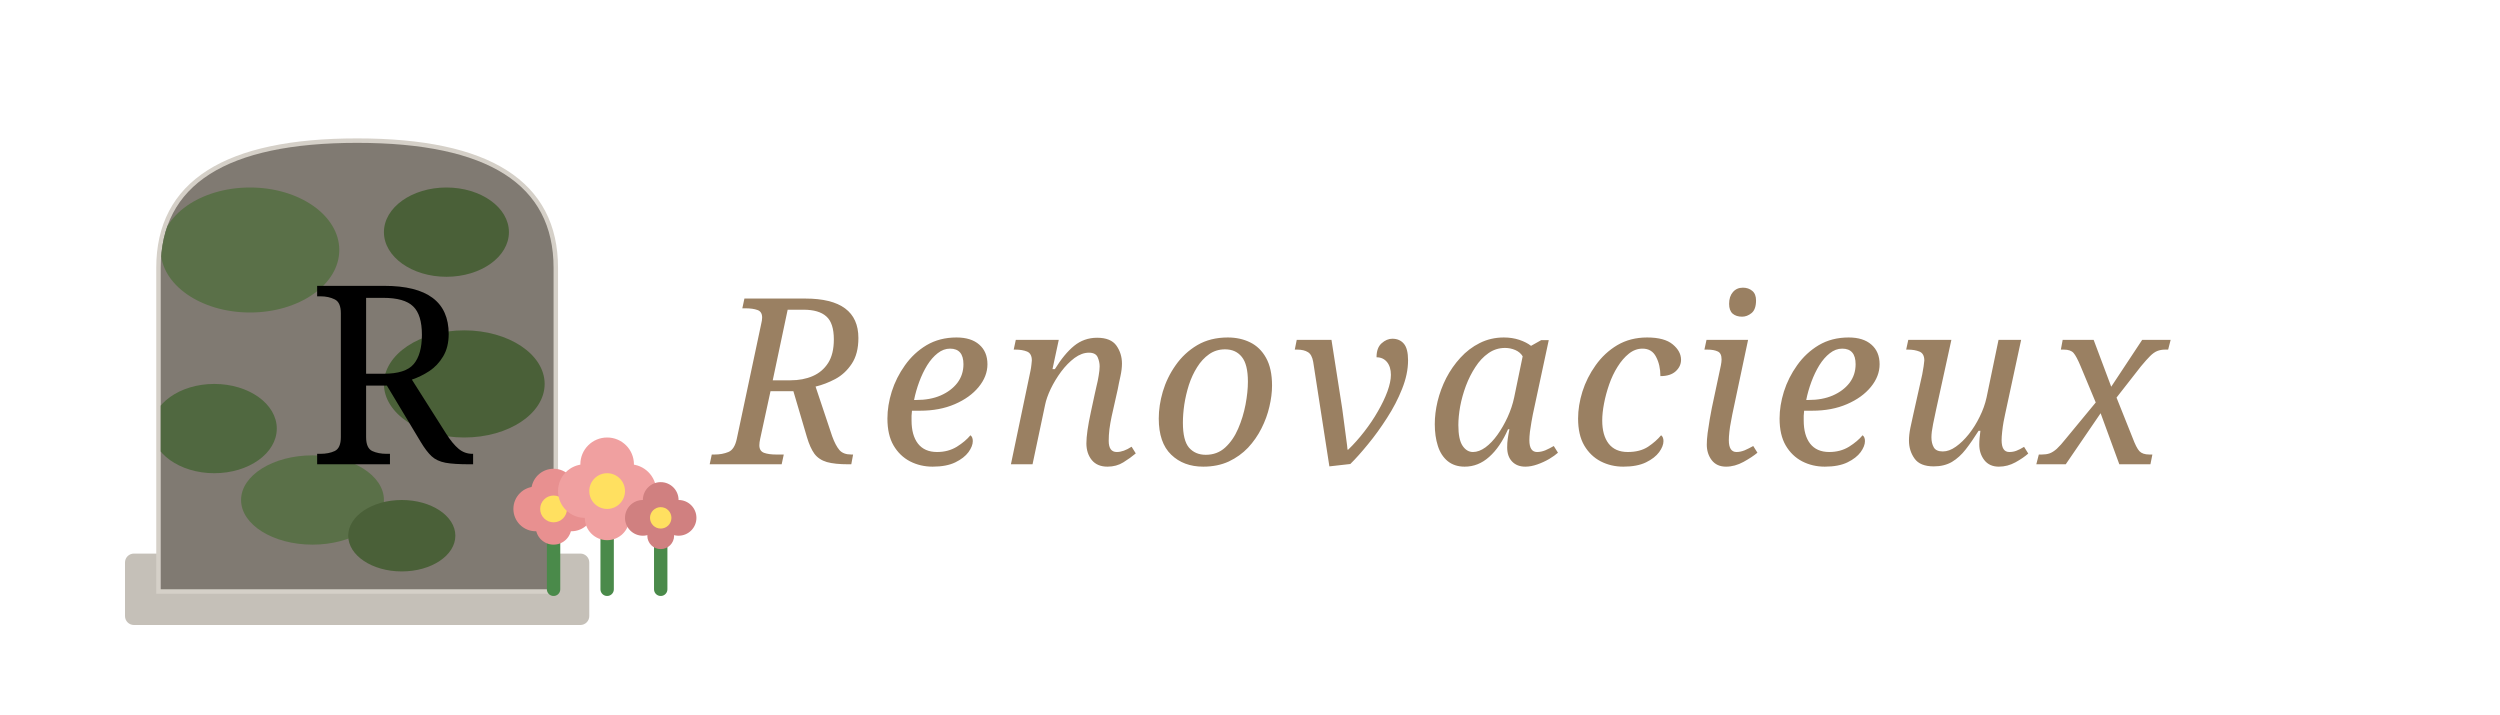
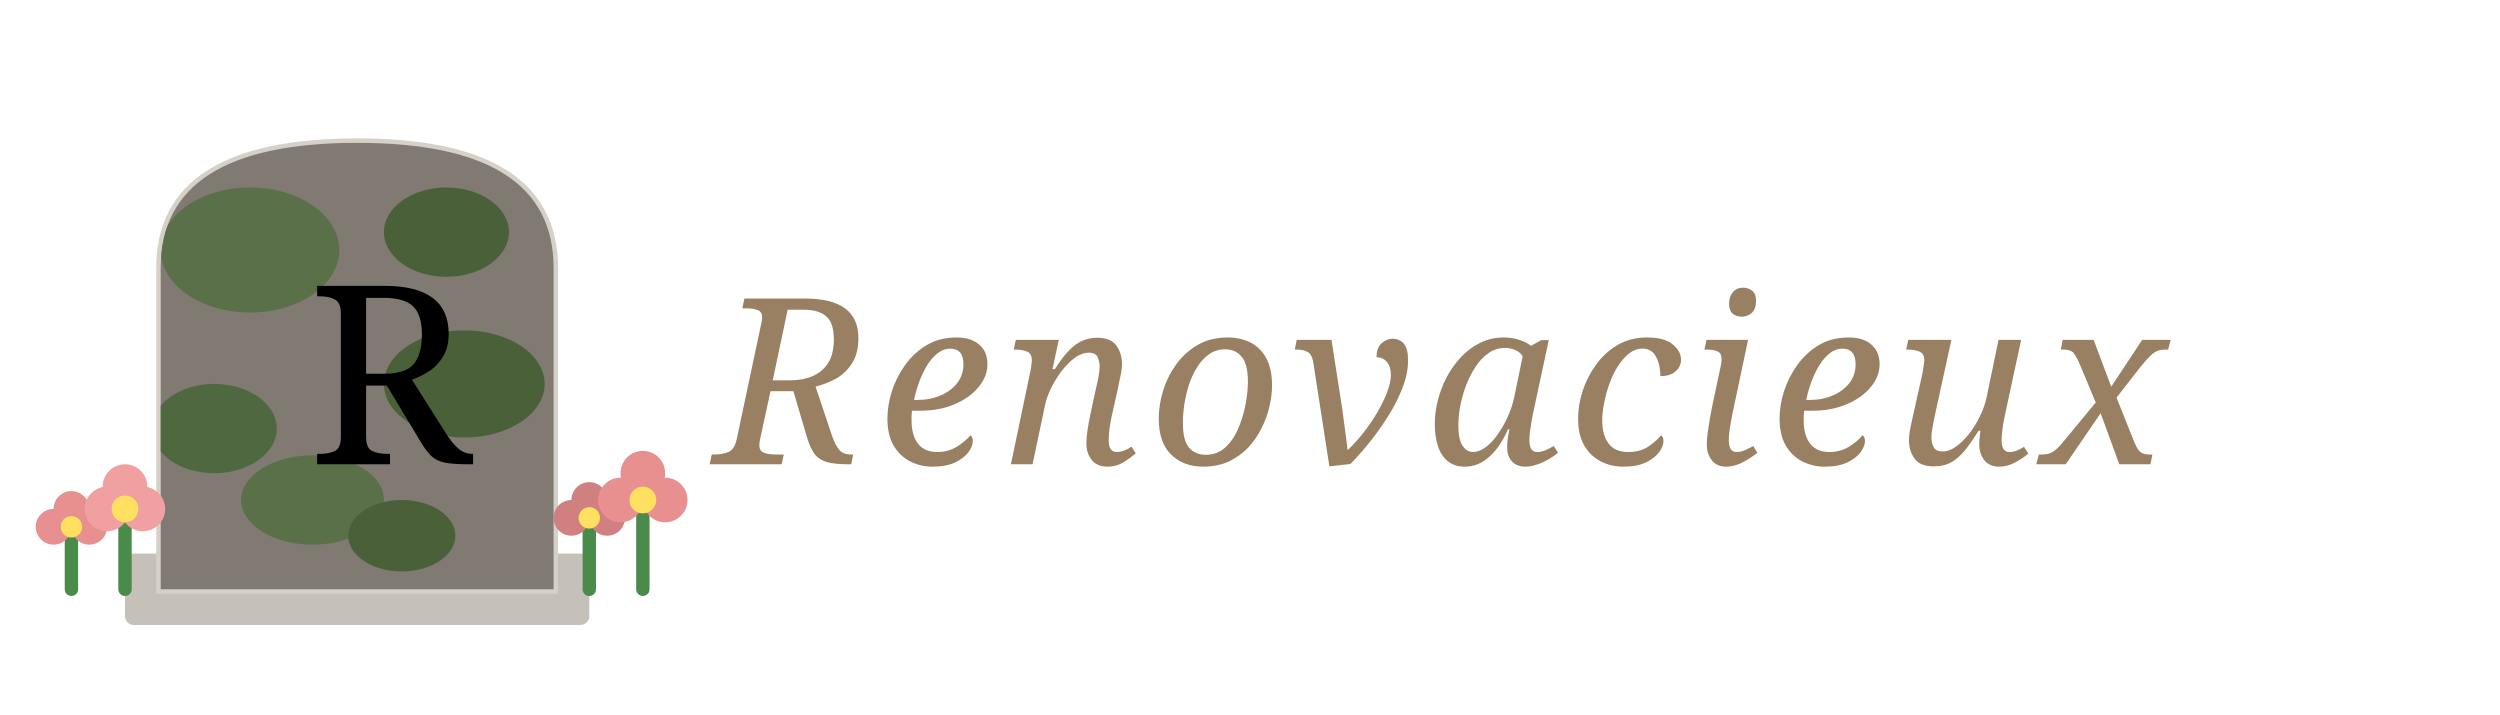
<svg xmlns="http://www.w3.org/2000/svg" viewBox="0 0 280 80">
  <defs>
    <clipPath id="tombClip">
      <path d="M8 58 L8 22 Q8 8 30 8 Q52 8 52 22 L52 58 Z" />
    </clipPath>
    <linearGradient id="shine" x1="0%" y1="0%" x2="100%" y2="0%">
      <stop offset="0%" style="stop-color:rgba(255,255,255,0);" />
      <stop offset="50%" style="stop-color:rgba(255,255,255,0.95);" />
      <stop offset="100%" style="stop-color:rgba(255,255,255,0);" />
    </linearGradient>
    <clipPath id="textClip">
      <text x="80" y="52" font-family="'Libre Baskerville', Georgia, serif" font-size="26" font-weight="400" font-style="italic" letter-spacing="1">Renovacieux</text>
    </clipPath>
  </defs>
  <g transform="translate(10, 8)">
    <rect x="4" y="54" width="52" height="8" rx="1" fill="#C5C0B8" />
    <path d="M8 58 L8 22 Q8 8 30 8 Q52 8 52 22 L52 58 Z" fill="#E8E4DD" stroke="#D5D0C8" stroke-width="1" />
    <g clip-path="url(#tombClip)">
      <rect x="8" y="8" width="44" height="52" fill="#807A72">
        <animate attributeName="opacity" values="0;0;0.7;1;1;1;1;1;0;0" keyTimes="0;0.10;0.18;0.24;0.40;0.50;0.52;0.70;0.72;1" dur="16s" repeatCount="indefinite" />
      </rect>
      <g>
        <animate attributeName="opacity" values="0;0;0;0.7;1;1;1;1;0;0" keyTimes="0;0.22;0.30;0.36;0.42;0.50;0.52;0.70;0.72;1" dur="16s" repeatCount="indefinite" />
        <ellipse cx="18" cy="20" rx="10" ry="7" fill="#5A7048" />
        <ellipse cx="42" cy="35" rx="9" ry="6" fill="#4A6038" />
        <ellipse cx="25" cy="48" rx="8" ry="5" fill="#5A7048" />
        <ellipse cx="40" cy="18" rx="7" ry="5" fill="#4A6038" />
        <ellipse cx="14" cy="40" rx="7" ry="5" fill="#506840" />
        <ellipse cx="35" cy="52" rx="6" ry="4" fill="#4A6038" />
      </g>
    </g>
    <g clip-path="url(#tombClip)">
      <circle cx="20" cy="22" r="0" fill="#E8E4DD">
        <animate attributeName="r" values="0;0;0;14;16;16;0" keyTimes="0;0.52;0.55;0.58;0.72;0.73;1" dur="16s" repeatCount="indefinite" />
      </circle>
      <circle cx="40" cy="26" r="0" fill="#E8E4DD">
        <animate attributeName="r" values="0;0;0;0;14;16;0" keyTimes="0;0.52;0.58;0.60;0.65;0.73;1" dur="16s" repeatCount="indefinite" />
      </circle>
      <circle cx="30" cy="38" r="0" fill="#E8E4DD">
        <animate attributeName="r" values="0;0;0;0;0;14;0" keyTimes="0;0.52;0.62;0.64;0.66;0.73;1" dur="16s" repeatCount="indefinite" />
      </circle>
      <circle cx="16" cy="48" r="0" fill="#E8E4DD">
        <animate attributeName="r" values="0;0;0;0;0;12;0" keyTimes="0;0.52;0.66;0.68;0.69;0.73;1" dur="16s" repeatCount="indefinite" />
      </circle>
      <circle cx="44" cy="50" r="0" fill="#E8E4DD">
        <animate attributeName="r" values="0;0;0;0;0;10;0" keyTimes="0;0.52;0.68;0.70;0.71;0.73;1" dur="16s" repeatCount="indefinite" />
      </circle>
      <rect x="8" y="8" width="44" height="52" fill="#E8E4DD" opacity="0">
        <animate attributeName="opacity" values="0;0;0;1;1;0" keyTimes="0;0.70;0.72;0.73;0.75;1" dur="16s" repeatCount="indefinite" />
      </rect>
    </g>
    <g opacity="0">
      <animate attributeName="opacity" values="0;0;1;1;0;0" keyTimes="0;0.10;0.12;0.20;0.22;1" dur="16s" repeatCount="indefinite" />
      <line x1="15" y1="-5" x2="15" y2="2" stroke="#7AC0E0" stroke-width="2" stroke-linecap="round">
        <animate attributeName="y1" values="-5;65" dur="0.5s" repeatCount="indefinite" />
        <animate attributeName="y2" values="2;72" dur="0.5s" repeatCount="indefinite" />
      </line>
      <line x1="30" y1="-12" x2="30" y2="-5" stroke="#7AC0E0" stroke-width="2" stroke-linecap="round">
        <animate attributeName="y1" values="-12;58" dur="0.45s" repeatCount="indefinite" />
        <animate attributeName="y2" values="-5;65" dur="0.45s" repeatCount="indefinite" />
      </line>
      <line x1="45" y1="-8" x2="45" y2="-1" stroke="#7AC0E0" stroke-width="2" stroke-linecap="round">
        <animate attributeName="y1" values="-8;62" dur="0.52s" repeatCount="indefinite" />
        <animate attributeName="y2" values="-1;69" dur="0.52s" repeatCount="indefinite" />
      </line>
      <line x1="22" y1="-15" x2="22" y2="-8" stroke="#7AC0E0" stroke-width="2" stroke-linecap="round">
        <animate attributeName="y1" values="-15;55" dur="0.48s" repeatCount="indefinite" />
        <animate attributeName="y2" values="-8;62" dur="0.48s" repeatCount="indefinite" />
      </line>
    </g>
    <text x="30" y="44" text-anchor="middle" font-family="Georgia, serif" font-size="28" font-weight="400">
      <animate attributeName="fill" values="#5A554A;#5A554A;#7A756A;#7A756A;#5A554A;#4A4538;#4A4538;#5A554A" keyTimes="0;0.10;0.30;0.50;0.68;0.76;0.92;1" dur="16s" repeatCount="indefinite" />
      R
    </text>
    <g opacity="0">
      <animate attributeName="opacity" values="0;0;1;1;0;0" keyTimes="0;0.51;0.52;0.71;0.72;1" dur="16s" repeatCount="indefinite" />
      <g>
        <animateTransform attributeName="transform" type="translate" values="20,22; 20,22; 40,26; 40,26; 30,38; 30,38; 16,48; 16,48; 44,50; 44,50; 20,22" keyTimes="0; 0.15; 0.20; 0.35; 0.40; 0.55; 0.60; 0.75; 0.80; 0.95; 1" dur="3.2s" repeatCount="indefinite" />
        <g>
          <animateTransform attributeName="transform" type="translate" values="0,0; 3,1; -2,3; 2,-1; -2,2; 0,0" dur="0.25s" repeatCount="indefinite" additive="sum" />
        </g>
        <rect x="-8" y="-6" width="16" height="12" rx="3" fill="#F5E060" stroke="#D5C040" stroke-width="1.5" />
        <circle cx="-4" cy="-2" r="2" fill="#D0B030" />
        <circle cx="3" cy="1" r="1.5" fill="#D0B030" />
        <circle cx="-2" cy="3" r="1.5" fill="#D0B030" />
+         <g opacity="0.7">
+           <circle cx="-12" cy="-2" r="2.5" fill="#E8F8FF" stroke="#B0E0F0" stroke-width="0.5">
+             <animate attributeName="cy" values="-2;-10;-2" dur="0.7s" repeatCount="indefinite" />
+             <animate attributeName="opacity" values="0.7;0.2;0.7" dur="0.7s" repeatCount="indefinite" />
+           </circle>
+           <circle cx="12" cy="0" r="2" fill="#E8F8FF" stroke="#B0E0F0" stroke-width="0.5">
+             <animate attributeName="cy" values="0;-7;0" dur="0.5s" repeatCount="indefinite" />
+           </circle>
+           <circle cx="0" cy="-10" r="1.5" fill="#E8F8FF" stroke="#B0E0F0" stroke-width="0.5">
+             <animate attributeName="cy" values="-10;-16;-10" dur="0.6s" repeatCount="indefinite" />
+           </circle>
+         </g>
      </g>
    </g>
    <rect x="-20" y="5" width="30" height="55" fill="url(#shine)" clip-path="url(#tombClip)" opacity="0">
      <animate attributeName="opacity" values="0;0;1;1;0;0" keyTimes="0;0.76;0.78;0.86;0.88;1" dur="16s" repeatCount="indefinite" />
      <animate attributeName="x" values="-20;-20;-20;60;60;-20" keyTimes="0;0.76;0.78;0.88;0.90;1" dur="16s" repeatCount="indefinite" />
    </rect>
    <g opacity="0">
      <animate attributeName="opacity" values="0;0;1;1;0;0" keyTimes="0;0.86;0.88;0.95;0.97;1" dur="16s" repeatCount="indefinite" />
      <circle cx="16" cy="18" r="3" fill="#FFD700" />
      <circle cx="44" cy="30" r="2.5" fill="#FFD700" />
      <circle cx="30" cy="48" r="2" fill="#FFD700" />
    </g>
-     <g transform="translate(52, 50)">
-       <line x1="0" y1="8" x2="0" y2="0" stroke="#4A8A4A" stroke-width="1.5" stroke-linecap="round">
+     <g transform="translate(-2, 52)">
+       <line x1="0" y1="6" x2="0" y2="0" stroke="#4A8A4A" stroke-width="1.5" stroke-linecap="round">
        <animate attributeName="opacity" values="1;1;0.5;0;0;0;0;1" keyTimes="0;0.05;0.10;0.16;0.50;0.95;0.98;1" dur="16s" repeatCount="indefinite" />
      </line>
      <g>
        <animate attributeName="opacity" values="1;1;0.4;0;0;0;0;1" keyTimes="0;0.04;0.10;0.16;0.50;0.95;0.98;1" dur="16s" repeatCount="indefinite" />
-         <circle cx="-2" cy="-1" r="2.5" fill="#E89090" />
-         <circle cx="2" cy="-1" r="2.5" fill="#E89090" />
-         <circle cx="0" cy="-3" r="2.5" fill="#E89090" />
-         <circle cx="0" cy="1" r="2" fill="#E89090" />
-         <circle cx="0" cy="-1" r="1.5" fill="#FFE060" />
+         <animate attributeName="transform" values="translate(0,0);translate(0,0);translate(0,0);translate(0,20)" keyTimes="0;0.10;0.14;0.18" dur="16s" repeatCount="indefinite" />
+         <circle cx="-2" cy="-1" r="2" fill="#E89090" />
+         <circle cx="2" cy="-1" r="2" fill="#E89090" />
+         <circle cx="0" cy="-3" r="2" fill="#E89090" />
+         <circle cx="0" cy="-1" r="1.2" fill="#FFE060" />
      </g>
    </g>
-     <g transform="translate(58, 48)">
-       <line x1="0" y1="10" x2="0" y2="0" stroke="#4A8A4A" stroke-width="1.5" stroke-linecap="round">
+     <g transform="translate(4, 50)">
+       <line x1="0" y1="8" x2="0" y2="0" stroke="#4A8A4A" stroke-width="1.5" stroke-linecap="round">
        <animate attributeName="opacity" values="1;1;0.5;0;0;0;0;1" keyTimes="0;0.06;0.11;0.17;0.50;0.95;0.98;1" dur="16s" repeatCount="indefinite" />
      </line>
      <g>
        <animate attributeName="opacity" values="1;1;0.4;0;0;0;0;1" keyTimes="0;0.05;0.11;0.17;0.50;0.95;0.98;1" dur="16s" repeatCount="indefinite" />
-         <circle cx="-2.5" cy="-1" r="3" fill="#F0A0A0" />
-         <circle cx="2.5" cy="-1" r="3" fill="#F0A0A0" />
-         <circle cx="0" cy="-4" r="3" fill="#F0A0A0" />
-         <circle cx="0" cy="2" r="2.5" fill="#F0A0A0" />
-         <circle cx="0" cy="-1" r="2" fill="#FFE060" />
+         <animate attributeName="transform" values="translate(0,0);translate(0,0);translate(0,0);translate(0,22)" keyTimes="0;0.11;0.15;0.19" dur="16s" repeatCount="indefinite" />
+         <circle cx="-2" cy="-1" r="2.5" fill="#F0A0A0" />
+         <circle cx="2" cy="-1" r="2.5" fill="#F0A0A0" />
+         <circle cx="0" cy="-3.5" r="2.5" fill="#F0A0A0" />
+         <circle cx="0" cy="-1" r="1.5" fill="#FFE060" />
      </g>
    </g>
-     <g transform="translate(64, 51)">
+     <g transform="translate(56, 51)">
      <line x1="0" y1="7" x2="0" y2="0" stroke="#4A8A4A" stroke-width="1.5" stroke-linecap="round">
+         <animate attributeName="opacity" values="1;1;0.5;0;0;0;0;1" keyTimes="0;0.05;0.10;0.16;0.50;0.95;0.98;1" dur="16s" repeatCount="indefinite" />
+       </line>
+       <g>
+         <animate attributeName="opacity" values="1;1;0.4;0;0;0;0;1" keyTimes="0;0.04;0.10;0.16;0.50;0.95;0.98;1" dur="16s" repeatCount="indefinite" />
+         <animate attributeName="transform" values="translate(0,0);translate(0,0);translate(0,0);translate(0,20)" keyTimes="0;0.10;0.14;0.18" dur="16s" repeatCount="indefinite" />
+         <circle cx="-2" cy="-1" r="2" fill="#D08080" />
+         <circle cx="2" cy="-1" r="2" fill="#D08080" />
+         <circle cx="0" cy="-3" r="2" fill="#D08080" />
+         <circle cx="0" cy="-1" r="1.2" fill="#FFE060" />
+       </g>
+     </g>
+     <g transform="translate(62, 49)">
+       <line x1="0" y1="9" x2="0" y2="0" stroke="#4A8A4A" stroke-width="1.5" stroke-linecap="round">
        <animate attributeName="opacity" values="1;1;0.5;0;0;0;0;1" keyTimes="0;0.07;0.12;0.18;0.50;0.95;0.98;1" dur="16s" repeatCount="indefinite" />
      </line>
      <g>
        <animate attributeName="opacity" values="1;1;0.4;0;0;0;0;1" keyTimes="0;0.06;0.12;0.18;0.50;0.95;0.98;1" dur="16s" repeatCount="indefinite" />
-         <circle cx="-2" cy="-1" r="2" fill="#D08080" />
-         <circle cx="2" cy="-1" r="2" fill="#D08080" />
-         <circle cx="0" cy="-3" r="2" fill="#D08080" />
-         <circle cx="0" cy="1" r="1.5" fill="#D08080" />
-         <circle cx="0" cy="-1" r="1.2" fill="#FFE060" />
+         <animate attributeName="transform" values="translate(0,0);translate(0,0);translate(0,0);translate(0,24)" keyTimes="0;0.12;0.16;0.20" dur="16s" repeatCount="indefinite" />
+         <circle cx="-2.5" cy="-1" r="2.5" fill="#E89090" />
+         <circle cx="2.5" cy="-1" r="2.5" fill="#E89090" />
+         <circle cx="0" cy="-4" r="2.5" fill="#E89090" />
+         <circle cx="0" cy="-1" r="1.5" fill="#FFE060" />
      </g>
    </g>
  </g>
  <text x="80" y="52" font-family="'Libre Baskerville', Georgia, serif" font-size="26" font-weight="400" font-style="italic" fill="#9A8062" letter-spacing="1">Renovacieux</text>
  <rect x="60" y="20" width="50" height="50" fill="url(#shine)" clip-path="url(#textClip)" opacity="0">
    <animate attributeName="opacity" values="0;0;1;1;0;0" keyTimes="0;0.86;0.88;0.94;0.96;1" dur="16s" repeatCount="indefinite" />
    <animate attributeName="x" values="60;60;60;240;240;60" keyTimes="0;0.86;0.88;0.96;0.98;1" dur="16s" repeatCount="indefinite" />
  </rect>
</svg>
